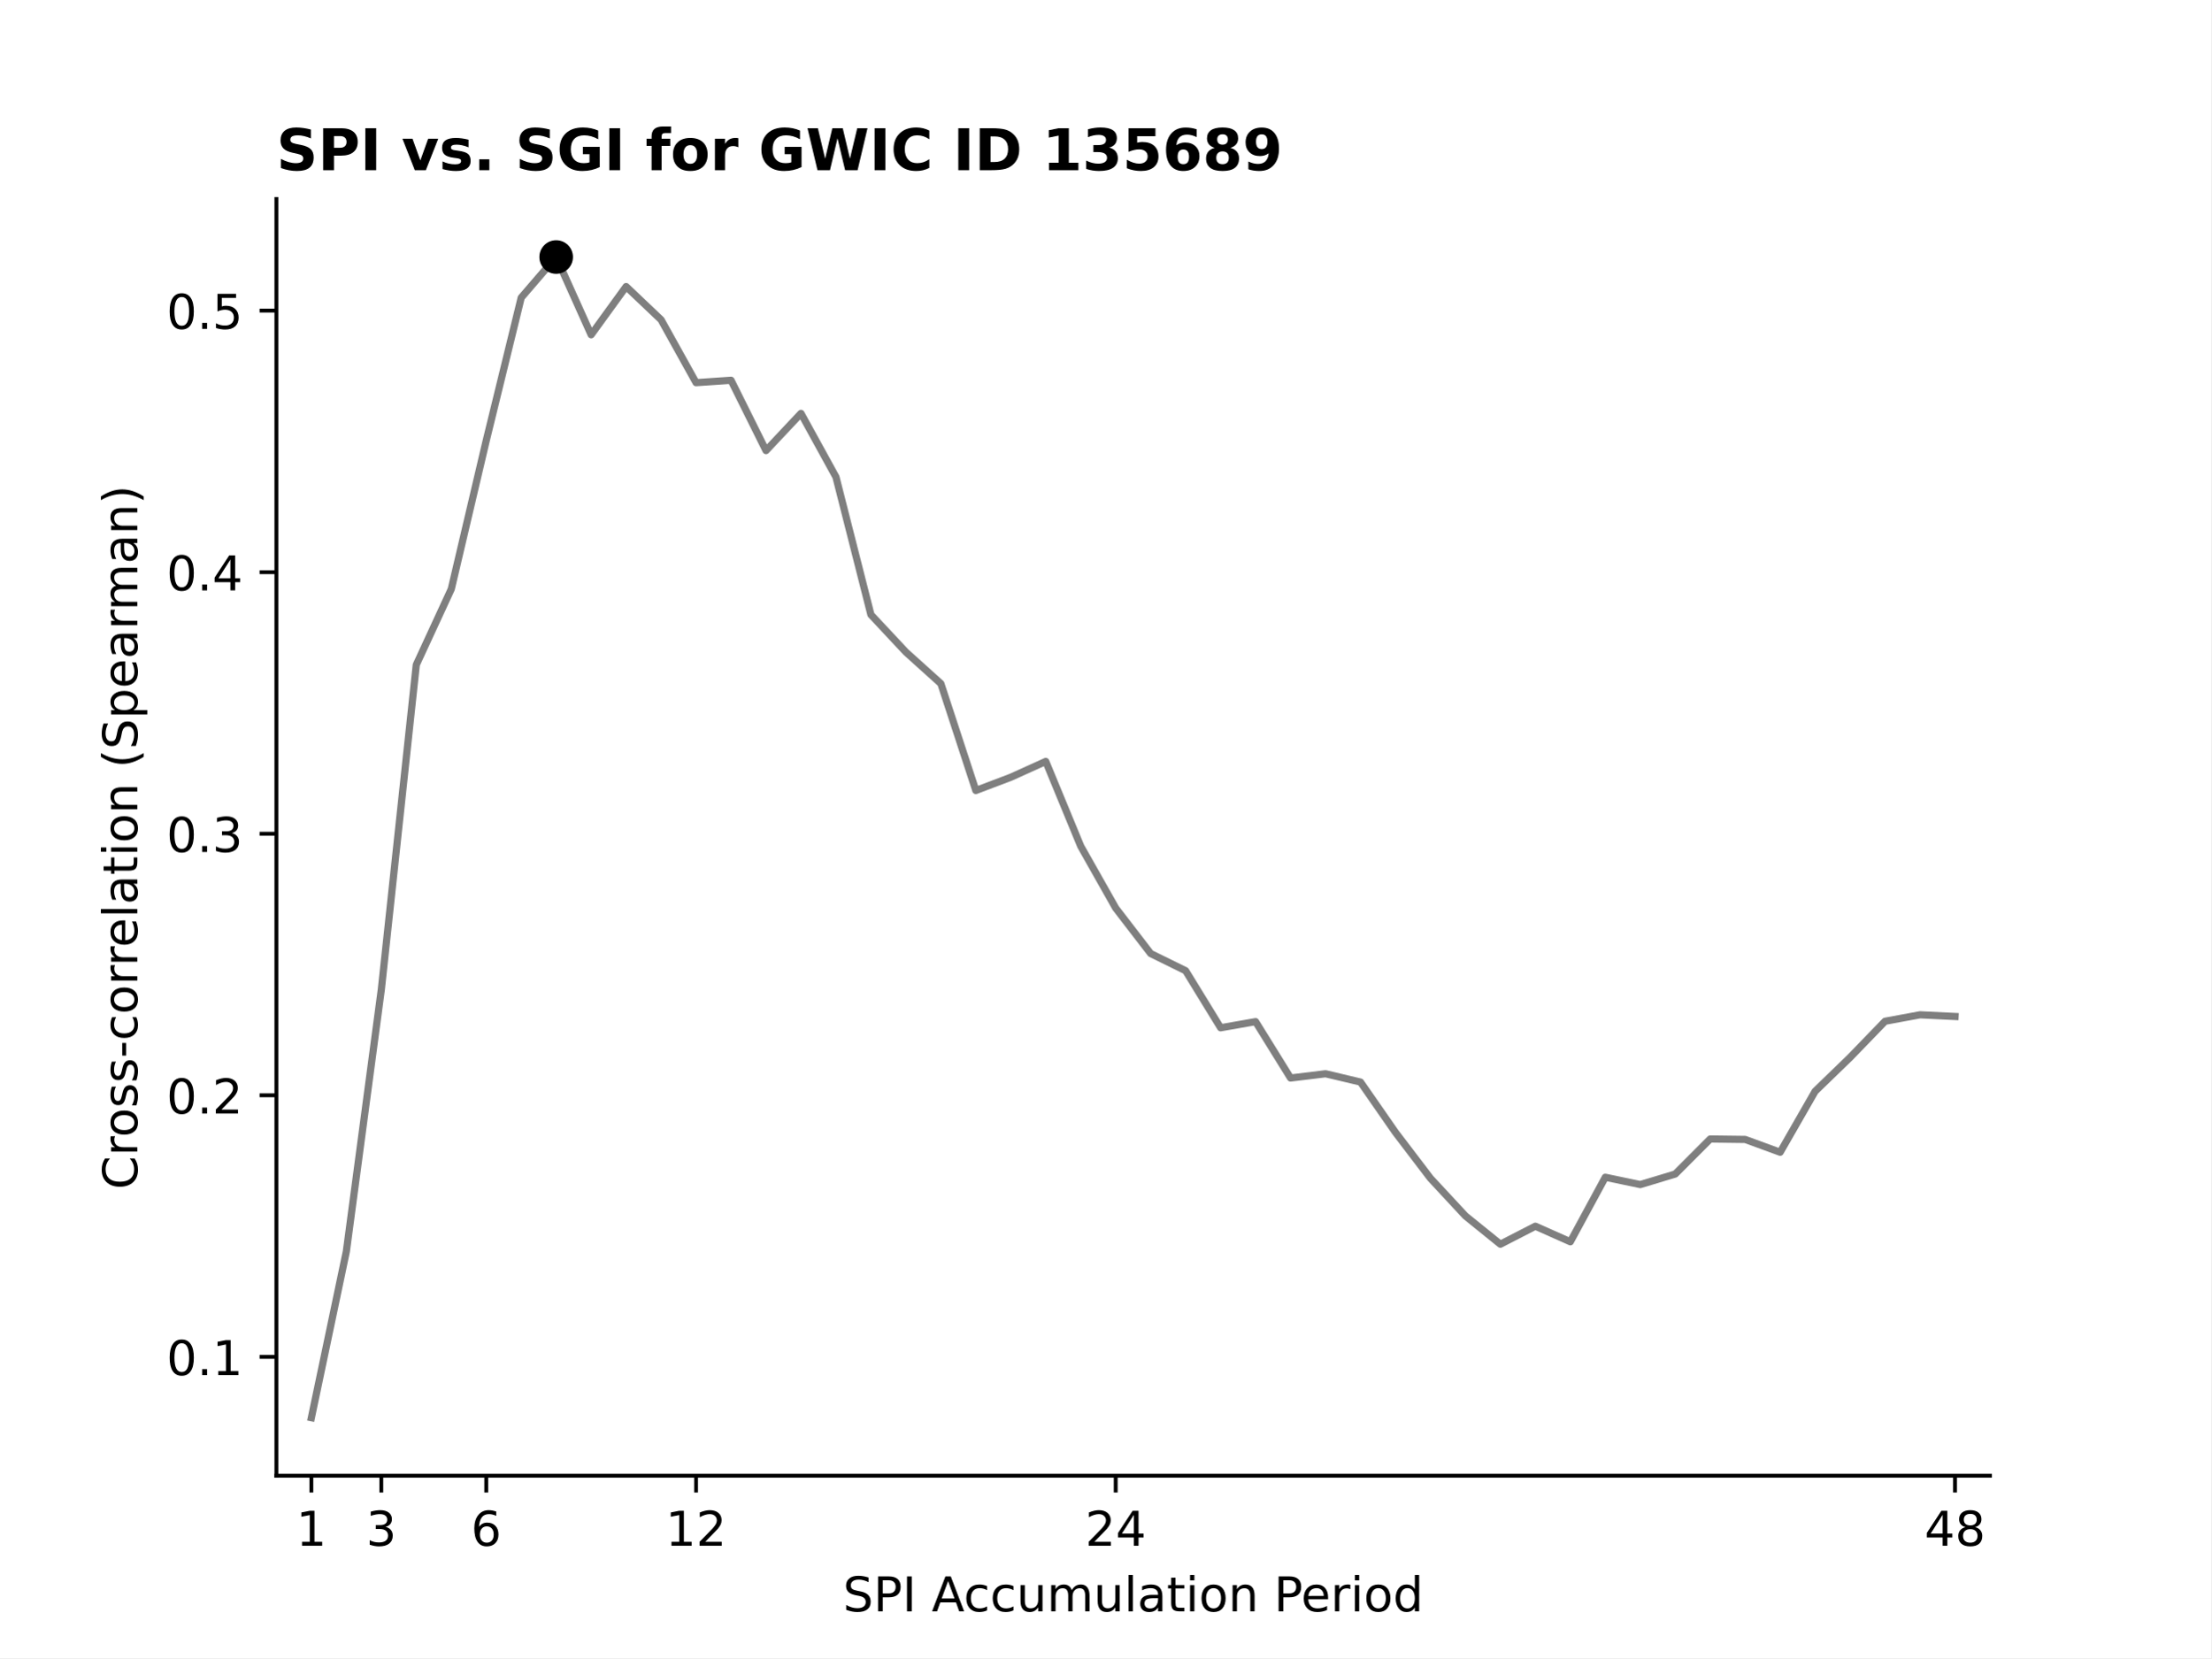
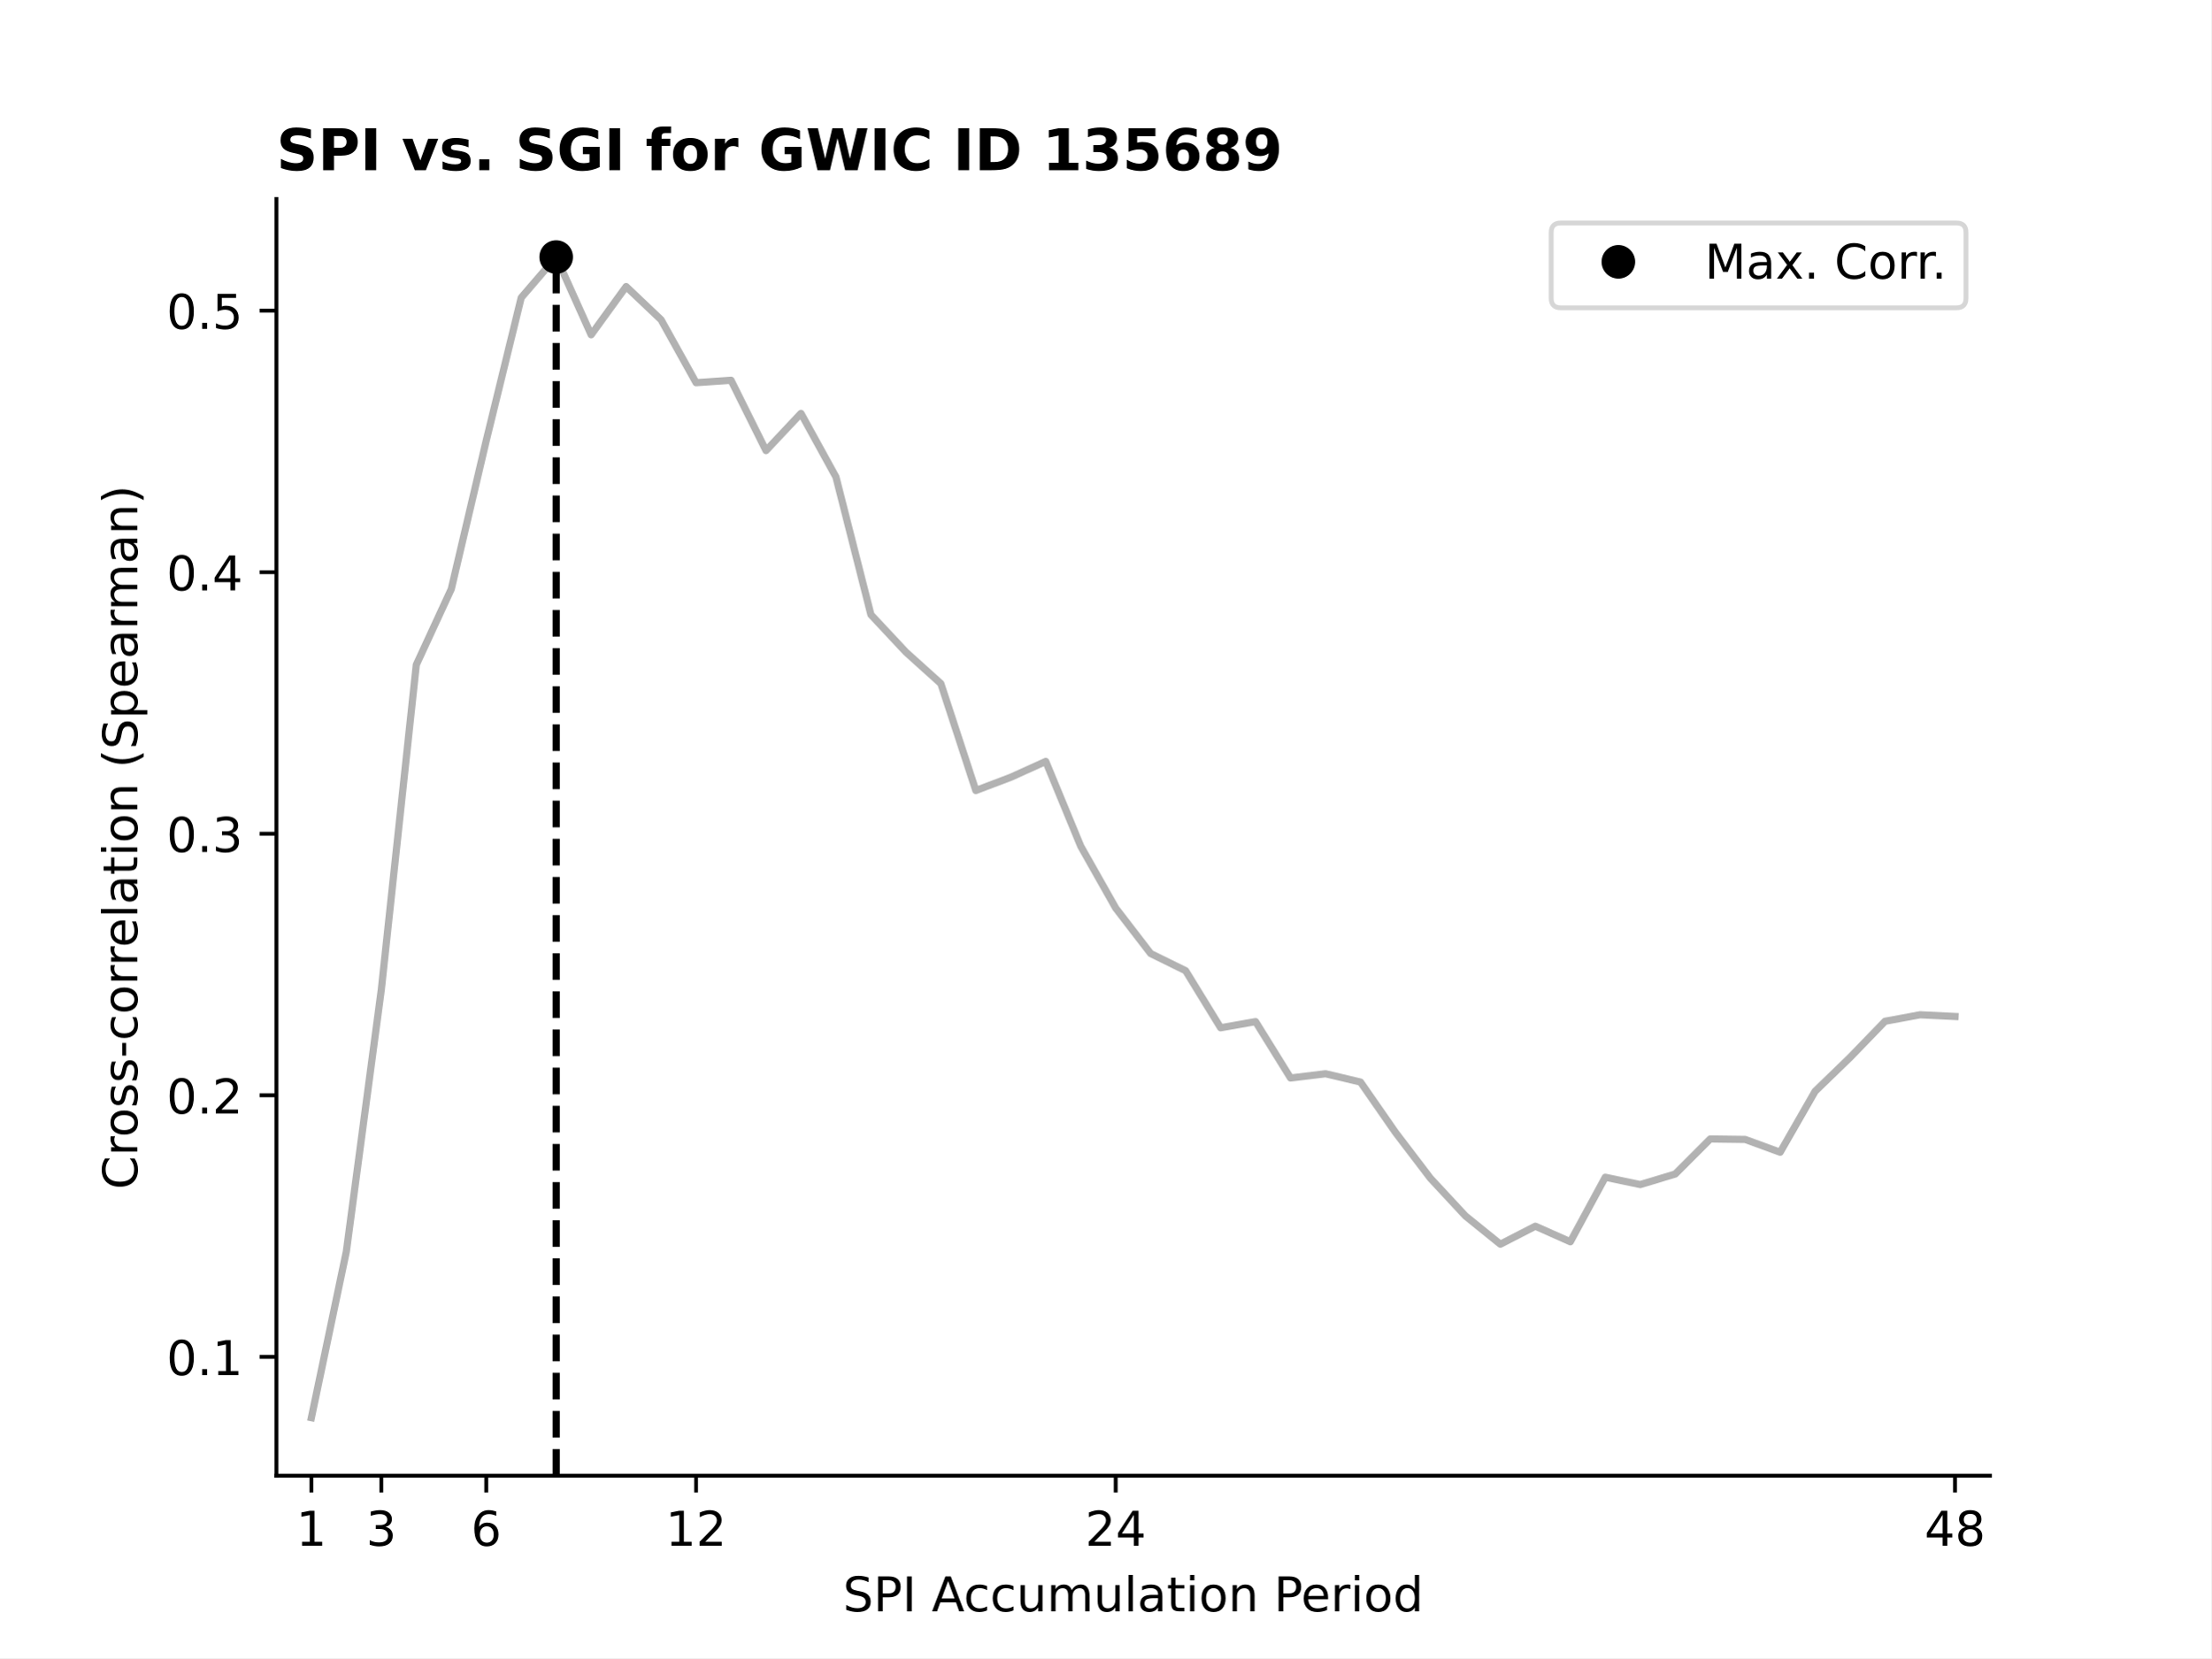
<svg xmlns="http://www.w3.org/2000/svg" xmlns:xlink="http://www.w3.org/1999/xlink" width="460.8pt" height="345.6pt" viewBox="0 0 460.8 345.6" version="1.1">
  <defs>
    <style type="text/css">*{stroke-linejoin: round; stroke-linecap: butt}</style>
  </defs>
  <g id="figure_1">
    <g id="patch_1">
      <path d="M 0 345.6  L 460.8 345.6  L 460.8 0  L 0 0  z " style="fill: #ffffff" />
    </g>
    <g id="axes_1">
      <g id="patch_2">
        <path d="M 57.6 307.584  L 414.72 307.584  L 414.72 41.472  L 57.6 41.472  z " style="fill: #ffffff" />
      </g>
      <g id="matplotlib.axis_1">
        <g id="xtick_1">
          <g id="line2d_1">
            <defs>
-               <path id="ma3ac26fa70" d="M 0 0  L 0 3.5  " style="stroke: #000000; stroke-width: 0.8" />
-             </defs>
-             <g>
-               <use xlink:href="#ma3ac26fa70" x="64.888" y="307.584" style="stroke: #000000; stroke-width: 0.8" />
+               <path id="m2e8bc1ca09" d="M 0 0  L 0 3.5  " style="stroke: #000000; stroke-width: 0.8" />
+             </defs>
+             <g>
+               <use xlink:href="#m2e8bc1ca09" x="64.888" y="307.584" style="stroke: #000000; stroke-width: 0.8" />
            </g>
          </g>
          <g id="text_1">
            <g transform="translate(61.70691 322.1824) scale(0.1 -0.1)">
              <defs>
                <path id="DejaVuSans-31" d="M 794 531  L 1825 531  L 1825 4091  L 703 3866  L 703 4441  L 1819 4666  L 2450 4666  L 2450 531  L 3481 531  L 3481 0  L 794 0  L 794 531  z " transform="scale(0.015625)" />
              </defs>
              <use xlink:href="#DejaVuSans-31" />
            </g>
          </g>
        </g>
        <g id="xtick_2">
          <g id="line2d_2">
            <g>
-               <use xlink:href="#ma3ac26fa70" x="79.464" y="307.584" style="stroke: #000000; stroke-width: 0.8" />
+               <use xlink:href="#m2e8bc1ca09" x="79.464" y="307.584" style="stroke: #000000; stroke-width: 0.8" />
            </g>
          </g>
          <g id="text_2">
            <g transform="translate(76.28324 322.1824) scale(0.1 -0.1)">
              <defs>
                <path id="DejaVuSans-33" d="M 2597 2516  Q 3050 2419 3304 2112  Q 3559 1806 3559 1356  Q 3559 666 3084 287  Q 2609 -91 1734 -91  Q 1441 -91 1130 -33  Q 819 25 488 141  L 488 750  Q 750 597 1062 519  Q 1375 441 1716 441  Q 2309 441 2620 675  Q 2931 909 2931 1356  Q 2931 1769 2642 2001  Q 2353 2234 1838 2234  L 1294 2234  L 1294 2753  L 1863 2753  Q 2328 2753 2575 2939  Q 2822 3125 2822 3475  Q 2822 3834 2567 4026  Q 2313 4219 1838 4219  Q 1578 4219 1281 4162  Q 984 4106 628 3988  L 628 4550  Q 988 4650 1302 4700  Q 1616 4750 1894 4750  Q 2613 4750 3031 4423  Q 3450 4097 3450 3541  Q 3450 3153 3228 2886  Q 3006 2619 2597 2516  z " transform="scale(0.015625)" />
              </defs>
              <use xlink:href="#DejaVuSans-33" />
            </g>
          </g>
        </g>
        <g id="xtick_3">
          <g id="line2d_3">
            <g>
-               <use xlink:href="#ma3ac26fa70" x="101.329" y="307.584" style="stroke: #000000; stroke-width: 0.8" />
+               <use xlink:href="#m2e8bc1ca09" x="101.329" y="307.584" style="stroke: #000000; stroke-width: 0.8" />
            </g>
          </g>
          <g id="text_3">
            <g transform="translate(98.14773 322.1824) scale(0.1 -0.1)">
              <defs>
                <path id="DejaVuSans-36" d="M 2113 2584  Q 1688 2584 1439 2293  Q 1191 2003 1191 1497  Q 1191 994 1439 701  Q 1688 409 2113 409  Q 2538 409 2786 701  Q 3034 994 3034 1497  Q 3034 2003 2786 2293  Q 2538 2584 2113 2584  z M 3366 4563  L 3366 3988  Q 3128 4100 2886 4159  Q 2644 4219 2406 4219  Q 1781 4219 1451 3797  Q 1122 3375 1075 2522  Q 1259 2794 1537 2939  Q 1816 3084 2150 3084  Q 2853 3084 3261 2657  Q 3669 2231 3669 1497  Q 3669 778 3244 343  Q 2819 -91 2113 -91  Q 1303 -91 875 529  Q 447 1150 447 2328  Q 447 3434 972 4092  Q 1497 4750 2381 4750  Q 2619 4750 2861 4703  Q 3103 4656 3366 4563  z " transform="scale(0.015625)" />
              </defs>
              <use xlink:href="#DejaVuSans-36" />
            </g>
          </g>
        </g>
        <g id="xtick_4">
          <g id="line2d_4">
            <g>
-               <use xlink:href="#ma3ac26fa70" x="145.058" y="307.584" style="stroke: #000000; stroke-width: 0.8" />
+               <use xlink:href="#m2e8bc1ca09" x="145.058" y="307.584" style="stroke: #000000; stroke-width: 0.8" />
            </g>
          </g>
          <g id="text_4">
            <g transform="translate(138.6955 322.1824) scale(0.1 -0.1)">
              <defs>
                <path id="DejaVuSans-32" d="M 1228 531  L 3431 531  L 3431 0  L 469 0  L 469 531  Q 828 903 1448 1529  Q 2069 2156 2228 2338  Q 2531 2678 2651 2914  Q 2772 3150 2772 3378  Q 2772 3750 2511 3984  Q 2250 4219 1831 4219  Q 1534 4219 1204 4116  Q 875 4013 500 3803  L 500 4441  Q 881 4594 1212 4672  Q 1544 4750 1819 4750  Q 2544 4750 2975 4387  Q 3406 4025 3406 3419  Q 3406 3131 3298 2873  Q 3191 2616 2906 2266  Q 2828 2175 2409 1742  Q 1991 1309 1228 531  z " transform="scale(0.015625)" />
              </defs>
              <use xlink:href="#DejaVuSans-31" />
              <use xlink:href="#DejaVuSans-32" x="63.623" />
            </g>
          </g>
        </g>
        <g id="xtick_5">
          <g id="line2d_5">
            <g>
-               <use xlink:href="#ma3ac26fa70" x="232.516" y="307.584" style="stroke: #000000; stroke-width: 0.8" />
+               <use xlink:href="#m2e8bc1ca09" x="232.516" y="307.584" style="stroke: #000000; stroke-width: 0.8" />
            </g>
          </g>
          <g id="text_5">
            <g transform="translate(226.1534 322.1824) scale(0.1 -0.1)">
              <defs>
                <path id="DejaVuSans-34" d="M 2419 4116  L 825 1625  L 2419 1625  L 2419 4116  z M 2253 4666  L 3047 4666  L 3047 1625  L 3713 1625  L 3713 1100  L 3047 1100  L 3047 0  L 2419 0  L 2419 1100  L 313 1100  L 313 1709  L 2253 4666  z " transform="scale(0.015625)" />
              </defs>
              <use xlink:href="#DejaVuSans-32" />
              <use xlink:href="#DejaVuSans-34" x="63.623" />
            </g>
          </g>
        </g>
        <g id="xtick_6">
          <g id="line2d_6">
            <g>
-               <use xlink:href="#ma3ac26fa70" x="407.432" y="307.584" style="stroke: #000000; stroke-width: 0.8" />
+               <use xlink:href="#m2e8bc1ca09" x="407.432" y="307.584" style="stroke: #000000; stroke-width: 0.8" />
            </g>
          </g>
          <g id="text_6">
            <g transform="translate(401.0693 322.1824) scale(0.1 -0.1)">
              <defs>
                <path id="DejaVuSans-38" d="M 2034 2216  Q 1584 2216 1326 1975  Q 1069 1734 1069 1313  Q 1069 891 1326 650  Q 1584 409 2034 409  Q 2484 409 2743 651  Q 3003 894 3003 1313  Q 3003 1734 2745 1975  Q 2488 2216 2034 2216  z M 1403 2484  Q 997 2584 770 2862  Q 544 3141 544 3541  Q 544 4100 942 4425  Q 1341 4750 2034 4750  Q 2731 4750 3128 4425  Q 3525 4100 3525 3541  Q 3525 3141 3298 2862  Q 3072 2584 2669 2484  Q 3125 2378 3379 2068  Q 3634 1759 3634 1313  Q 3634 634 3220 271  Q 2806 -91 2034 -91  Q 1263 -91 848 271  Q 434 634 434 1313  Q 434 1759 690 2068  Q 947 2378 1403 2484  z M 1172 3481  Q 1172 3119 1398 2916  Q 1625 2713 2034 2713  Q 2441 2713 2670 2916  Q 2900 3119 2900 3481  Q 2900 3844 2670 4047  Q 2441 4250 2034 4250  Q 1625 4250 1398 4047  Q 1172 3844 1172 3481  z " transform="scale(0.015625)" />
              </defs>
              <use xlink:href="#DejaVuSans-34" />
              <use xlink:href="#DejaVuSans-38" x="63.623" />
            </g>
          </g>
        </g>
        <g id="text_7">
          <g transform="translate(175.66 335.8606) scale(0.1 -0.1)">
            <defs>
              <path id="DejaVuSans-53" d="M 3425 4513  L 3425 3897  Q 3066 4069 2747 4153  Q 2428 4238 2131 4238  Q 1616 4238 1336 4038  Q 1056 3838 1056 3469  Q 1056 3159 1242 3001  Q 1428 2844 1947 2747  L 2328 2669  Q 3034 2534 3370 2195  Q 3706 1856 3706 1288  Q 3706 609 3251 259  Q 2797 -91 1919 -91  Q 1588 -91 1214 -16  Q 841 59 441 206  L 441 856  Q 825 641 1194 531  Q 1563 422 1919 422  Q 2459 422 2753 634  Q 3047 847 3047 1241  Q 3047 1584 2836 1778  Q 2625 1972 2144 2069  L 1759 2144  Q 1053 2284 737 2584  Q 422 2884 422 3419  Q 422 4038 858 4394  Q 1294 4750 2059 4750  Q 2388 4750 2728 4690  Q 3069 4631 3425 4513  z " transform="scale(0.015625)" />
              <path id="DejaVuSans-50" d="M 1259 4147  L 1259 2394  L 2053 2394  Q 2494 2394 2734 2622  Q 2975 2850 2975 3272  Q 2975 3691 2734 3919  Q 2494 4147 2053 4147  L 1259 4147  z M 628 4666  L 2053 4666  Q 2838 4666 3239 4311  Q 3641 3956 3641 3272  Q 3641 2581 3239 2228  Q 2838 1875 2053 1875  L 1259 1875  L 1259 0  L 628 0  L 628 4666  z " transform="scale(0.015625)" />
              <path id="DejaVuSans-49" d="M 628 4666  L 1259 4666  L 1259 0  L 628 0  L 628 4666  z " transform="scale(0.015625)" />
              <path id="DejaVuSans-20" transform="scale(0.015625)" />
              <path id="DejaVuSans-41" d="M 2188 4044  L 1331 1722  L 3047 1722  L 2188 4044  z M 1831 4666  L 2547 4666  L 4325 0  L 3669 0  L 3244 1197  L 1141 1197  L 716 0  L 50 0  L 1831 4666  z " transform="scale(0.015625)" />
              <path id="DejaVuSans-63" d="M 3122 3366  L 3122 2828  Q 2878 2963 2633 3030  Q 2388 3097 2138 3097  Q 1578 3097 1268 2742  Q 959 2388 959 1747  Q 959 1106 1268 751  Q 1578 397 2138 397  Q 2388 397 2633 464  Q 2878 531 3122 666  L 3122 134  Q 2881 22 2623 -34  Q 2366 -91 2075 -91  Q 1284 -91 818 406  Q 353 903 353 1747  Q 353 2603 823 3093  Q 1294 3584 2113 3584  Q 2378 3584 2631 3529  Q 2884 3475 3122 3366  z " transform="scale(0.015625)" />
              <path id="DejaVuSans-75" d="M 544 1381  L 544 3500  L 1119 3500  L 1119 1403  Q 1119 906 1312 657  Q 1506 409 1894 409  Q 2359 409 2629 706  Q 2900 1003 2900 1516  L 2900 3500  L 3475 3500  L 3475 0  L 2900 0  L 2900 538  Q 2691 219 2414 64  Q 2138 -91 1772 -91  Q 1169 -91 856 284  Q 544 659 544 1381  z M 1991 3584  L 1991 3584  z " transform="scale(0.015625)" />
              <path id="DejaVuSans-6d" d="M 3328 2828  Q 3544 3216 3844 3400  Q 4144 3584 4550 3584  Q 5097 3584 5394 3201  Q 5691 2819 5691 2113  L 5691 0  L 5113 0  L 5113 2094  Q 5113 2597 4934 2840  Q 4756 3084 4391 3084  Q 3944 3084 3684 2787  Q 3425 2491 3425 1978  L 3425 0  L 2847 0  L 2847 2094  Q 2847 2600 2669 2842  Q 2491 3084 2119 3084  Q 1678 3084 1418 2786  Q 1159 2488 1159 1978  L 1159 0  L 581 0  L 581 3500  L 1159 3500  L 1159 2956  Q 1356 3278 1631 3431  Q 1906 3584 2284 3584  Q 2666 3584 2933 3390  Q 3200 3197 3328 2828  z " transform="scale(0.015625)" />
              <path id="DejaVuSans-6c" d="M 603 4863  L 1178 4863  L 1178 0  L 603 0  L 603 4863  z " transform="scale(0.015625)" />
              <path id="DejaVuSans-61" d="M 2194 1759  Q 1497 1759 1228 1600  Q 959 1441 959 1056  Q 959 750 1161 570  Q 1363 391 1709 391  Q 2188 391 2477 730  Q 2766 1069 2766 1631  L 2766 1759  L 2194 1759  z M 3341 1997  L 3341 0  L 2766 0  L 2766 531  Q 2569 213 2275 61  Q 1981 -91 1556 -91  Q 1019 -91 701 211  Q 384 513 384 1019  Q 384 1609 779 1909  Q 1175 2209 1959 2209  L 2766 2209  L 2766 2266  Q 2766 2663 2505 2880  Q 2244 3097 1772 3097  Q 1472 3097 1187 3025  Q 903 2953 641 2809  L 641 3341  Q 956 3463 1253 3523  Q 1550 3584 1831 3584  Q 2591 3584 2966 3190  Q 3341 2797 3341 1997  z " transform="scale(0.015625)" />
              <path id="DejaVuSans-74" d="M 1172 4494  L 1172 3500  L 2356 3500  L 2356 3053  L 1172 3053  L 1172 1153  Q 1172 725 1289 603  Q 1406 481 1766 481  L 2356 481  L 2356 0  L 1766 0  Q 1100 0 847 248  Q 594 497 594 1153  L 594 3053  L 172 3053  L 172 3500  L 594 3500  L 594 4494  L 1172 4494  z " transform="scale(0.015625)" />
              <path id="DejaVuSans-69" d="M 603 3500  L 1178 3500  L 1178 0  L 603 0  L 603 3500  z M 603 4863  L 1178 4863  L 1178 4134  L 603 4134  L 603 4863  z " transform="scale(0.015625)" />
              <path id="DejaVuSans-6f" d="M 1959 3097  Q 1497 3097 1228 2736  Q 959 2375 959 1747  Q 959 1119 1226 758  Q 1494 397 1959 397  Q 2419 397 2687 759  Q 2956 1122 2956 1747  Q 2956 2369 2687 2733  Q 2419 3097 1959 3097  z M 1959 3584  Q 2709 3584 3137 3096  Q 3566 2609 3566 1747  Q 3566 888 3137 398  Q 2709 -91 1959 -91  Q 1206 -91 779 398  Q 353 888 353 1747  Q 353 2609 779 3096  Q 1206 3584 1959 3584  z " transform="scale(0.015625)" />
              <path id="DejaVuSans-6e" d="M 3513 2113  L 3513 0  L 2938 0  L 2938 2094  Q 2938 2591 2744 2837  Q 2550 3084 2163 3084  Q 1697 3084 1428 2787  Q 1159 2491 1159 1978  L 1159 0  L 581 0  L 581 3500  L 1159 3500  L 1159 2956  Q 1366 3272 1645 3428  Q 1925 3584 2291 3584  Q 2894 3584 3203 3211  Q 3513 2838 3513 2113  z " transform="scale(0.015625)" />
              <path id="DejaVuSans-65" d="M 3597 1894  L 3597 1613  L 953 1613  Q 991 1019 1311 708  Q 1631 397 2203 397  Q 2534 397 2845 478  Q 3156 559 3463 722  L 3463 178  Q 3153 47 2828 -22  Q 2503 -91 2169 -91  Q 1331 -91 842 396  Q 353 884 353 1716  Q 353 2575 817 3079  Q 1281 3584 2069 3584  Q 2775 3584 3186 3129  Q 3597 2675 3597 1894  z M 3022 2063  Q 3016 2534 2758 2815  Q 2500 3097 2075 3097  Q 1594 3097 1305 2825  Q 1016 2553 972 2059  L 3022 2063  z " transform="scale(0.015625)" />
              <path id="DejaVuSans-72" d="M 2631 2963  Q 2534 3019 2420 3045  Q 2306 3072 2169 3072  Q 1681 3072 1420 2755  Q 1159 2438 1159 1844  L 1159 0  L 581 0  L 581 3500  L 1159 3500  L 1159 2956  Q 1341 3275 1631 3429  Q 1922 3584 2338 3584  Q 2397 3584 2469 3576  Q 2541 3569 2628 3553  L 2631 2963  z " transform="scale(0.015625)" />
              <path id="DejaVuSans-64" d="M 2906 2969  L 2906 4863  L 3481 4863  L 3481 0  L 2906 0  L 2906 525  Q 2725 213 2448 61  Q 2172 -91 1784 -91  Q 1150 -91 751 415  Q 353 922 353 1747  Q 353 2572 751 3078  Q 1150 3584 1784 3584  Q 2172 3584 2448 3432  Q 2725 3281 2906 2969  z M 947 1747  Q 947 1113 1208 752  Q 1469 391 1925 391  Q 2381 391 2643 752  Q 2906 1113 2906 1747  Q 2906 2381 2643 2742  Q 2381 3103 1925 3103  Q 1469 3103 1208 2742  Q 947 2381 947 1747  z " transform="scale(0.015625)" />
            </defs>
            <use xlink:href="#DejaVuSans-53" />
            <use xlink:href="#DejaVuSans-50" x="63.477" />
            <use xlink:href="#DejaVuSans-49" x="123.779" />
            <use xlink:href="#DejaVuSans-20" x="153.271" />
            <use xlink:href="#DejaVuSans-41" x="185.059" />
            <use xlink:href="#DejaVuSans-63" x="251.717" />
            <use xlink:href="#DejaVuSans-63" x="306.697" />
            <use xlink:href="#DejaVuSans-75" x="361.678" />
            <use xlink:href="#DejaVuSans-6d" x="425.057" />
            <use xlink:href="#DejaVuSans-75" x="522.469" />
            <use xlink:href="#DejaVuSans-6c" x="585.848" />
            <use xlink:href="#DejaVuSans-61" x="613.631" />
            <use xlink:href="#DejaVuSans-74" x="674.91" />
            <use xlink:href="#DejaVuSans-69" x="714.119" />
            <use xlink:href="#DejaVuSans-6f" x="741.902" />
            <use xlink:href="#DejaVuSans-6e" x="803.084" />
            <use xlink:href="#DejaVuSans-20" x="866.463" />
            <use xlink:href="#DejaVuSans-50" x="898.25" />
            <use xlink:href="#DejaVuSans-65" x="954.928" />
            <use xlink:href="#DejaVuSans-72" x="1016.451" />
            <use xlink:href="#DejaVuSans-69" x="1057.564" />
            <use xlink:href="#DejaVuSans-6f" x="1085.348" />
            <use xlink:href="#DejaVuSans-64" x="1146.529" />
          </g>
        </g>
      </g>
      <g id="matplotlib.axis_2">
        <g id="ytick_1">
          <g id="line2d_7">
            <defs>
-               <path id="m76baacfecd" d="M 0 0  L -3.5 0  " style="stroke: #000000; stroke-width: 0.8" />
-             </defs>
-             <g>
-               <use xlink:href="#m76baacfecd" x="57.6" y="282.817" style="stroke: #000000; stroke-width: 0.8" />
+               <path id="m810a91f10e" d="M 0 0  L -3.5 0  " style="stroke: #000000; stroke-width: 0.8" />
+             </defs>
+             <g>
+               <use xlink:href="#m810a91f10e" x="57.6" y="282.817" style="stroke: #000000; stroke-width: 0.8" />
            </g>
          </g>
          <g id="text_8">
            <g transform="translate(34.69687 286.6158) scale(0.1 -0.1)">
              <defs>
                <path id="DejaVuSans-30" d="M 2034 4250  Q 1547 4250 1301 3770  Q 1056 3291 1056 2328  Q 1056 1369 1301 889  Q 1547 409 2034 409  Q 2525 409 2770 889  Q 3016 1369 3016 2328  Q 3016 3291 2770 3770  Q 2525 4250 2034 4250  z M 2034 4750  Q 2819 4750 3233 4129  Q 3647 3509 3647 2328  Q 3647 1150 3233 529  Q 2819 -91 2034 -91  Q 1250 -91 836 529  Q 422 1150 422 2328  Q 422 3509 836 4129  Q 1250 4750 2034 4750  z " transform="scale(0.015625)" />
                <path id="DejaVuSans-2e" d="M 684 794  L 1344 794  L 1344 0  L 684 0  L 684 794  z " transform="scale(0.015625)" />
              </defs>
              <use xlink:href="#DejaVuSans-30" />
              <use xlink:href="#DejaVuSans-2e" x="63.623" />
              <use xlink:href="#DejaVuSans-31" x="95.41" />
            </g>
          </g>
        </g>
        <g id="ytick_2">
          <g id="line2d_8">
            <g>
-               <use xlink:href="#m76baacfecd" x="57.6" y="228.297" style="stroke: #000000; stroke-width: 0.8" />
+               <use xlink:href="#m810a91f10e" x="57.6" y="228.297" style="stroke: #000000; stroke-width: 0.8" />
            </g>
          </g>
          <g id="text_9">
            <g transform="translate(34.69687 232.0965) scale(0.1 -0.1)">
              <use xlink:href="#DejaVuSans-30" />
              <use xlink:href="#DejaVuSans-2e" x="63.623" />
              <use xlink:href="#DejaVuSans-32" x="95.41" />
            </g>
          </g>
        </g>
        <g id="ytick_3">
          <g id="line2d_9">
            <g>
-               <use xlink:href="#m76baacfecd" x="57.6" y="173.778" style="stroke: #000000; stroke-width: 0.8" />
+               <use xlink:href="#m810a91f10e" x="57.6" y="173.778" style="stroke: #000000; stroke-width: 0.8" />
            </g>
          </g>
          <g id="text_10">
            <g transform="translate(34.69687 177.5772) scale(0.1 -0.1)">
              <use xlink:href="#DejaVuSans-30" />
              <use xlink:href="#DejaVuSans-2e" x="63.623" />
              <use xlink:href="#DejaVuSans-33" x="95.41" />
            </g>
          </g>
        </g>
        <g id="ytick_4">
          <g id="line2d_10">
            <g>
-               <use xlink:href="#m76baacfecd" x="57.6" y="119.259" style="stroke: #000000; stroke-width: 0.8" />
+               <use xlink:href="#m810a91f10e" x="57.6" y="119.259" style="stroke: #000000; stroke-width: 0.8" />
            </g>
          </g>
          <g id="text_11">
            <g transform="translate(34.69687 123.0579) scale(0.1 -0.1)">
              <use xlink:href="#DejaVuSans-30" />
              <use xlink:href="#DejaVuSans-2e" x="63.623" />
              <use xlink:href="#DejaVuSans-34" x="95.41" />
            </g>
          </g>
        </g>
        <g id="ytick_5">
          <g id="line2d_11">
            <g>
-               <use xlink:href="#m76baacfecd" x="57.6" y="64.739" style="stroke: #000000; stroke-width: 0.8" />
+               <use xlink:href="#m810a91f10e" x="57.6" y="64.739" style="stroke: #000000; stroke-width: 0.8" />
            </g>
          </g>
          <g id="text_12">
            <g transform="translate(34.69687 68.53859) scale(0.1 -0.1)">
              <defs>
                <path id="DejaVuSans-35" d="M 691 4666  L 3169 4666  L 3169 4134  L 1269 4134  L 1269 2991  Q 1406 3038 1543 3061  Q 1681 3084 1819 3084  Q 2600 3084 3056 2656  Q 3513 2228 3513 1497  Q 3513 744 3044 326  Q 2575 -91 1722 -91  Q 1428 -91 1123 -41  Q 819 9 494 109  L 494 744  Q 775 591 1075 516  Q 1375 441 1709 441  Q 2250 441 2565 725  Q 2881 1009 2881 1497  Q 2881 1984 2565 2268  Q 2250 2553 1709 2553  Q 1456 2553 1204 2497  Q 953 2441 691 2322  L 691 4666  z " transform="scale(0.015625)" />
              </defs>
              <use xlink:href="#DejaVuSans-30" />
              <use xlink:href="#DejaVuSans-2e" x="63.623" />
              <use xlink:href="#DejaVuSans-35" x="95.41" />
            </g>
          </g>
        </g>
        <g id="text_13">
          <g transform="translate(28.61719 247.9124) rotate(-90) scale(0.1 -0.1)">
            <defs>
              <path id="DejaVuSans-43" d="M 4122 4306  L 4122 3641  Q 3803 3938 3442 4084  Q 3081 4231 2675 4231  Q 1875 4231 1450 3742  Q 1025 3253 1025 2328  Q 1025 1406 1450 917  Q 1875 428 2675 428  Q 3081 428 3442 575  Q 3803 722 4122 1019  L 4122 359  Q 3791 134 3420 21  Q 3050 -91 2638 -91  Q 1578 -91 968 557  Q 359 1206 359 2328  Q 359 3453 968 4101  Q 1578 4750 2638 4750  Q 3056 4750 3426 4639  Q 3797 4528 4122 4306  z " transform="scale(0.015625)" />
              <path id="DejaVuSans-73" d="M 2834 3397  L 2834 2853  Q 2591 2978 2328 3040  Q 2066 3103 1784 3103  Q 1356 3103 1142 2972  Q 928 2841 928 2578  Q 928 2378 1081 2264  Q 1234 2150 1697 2047  L 1894 2003  Q 2506 1872 2764 1633  Q 3022 1394 3022 966  Q 3022 478 2636 193  Q 2250 -91 1575 -91  Q 1294 -91 989 -36  Q 684 19 347 128  L 347 722  Q 666 556 975 473  Q 1284 391 1588 391  Q 1994 391 2212 530  Q 2431 669 2431 922  Q 2431 1156 2273 1281  Q 2116 1406 1581 1522  L 1381 1569  Q 847 1681 609 1914  Q 372 2147 372 2553  Q 372 3047 722 3315  Q 1072 3584 1716 3584  Q 2034 3584 2315 3537  Q 2597 3491 2834 3397  z " transform="scale(0.015625)" />
              <path id="DejaVuSans-2d" d="M 313 2009  L 1997 2009  L 1997 1497  L 313 1497  L 313 2009  z " transform="scale(0.015625)" />
              <path id="DejaVuSans-28" d="M 1984 4856  Q 1566 4138 1362 3434  Q 1159 2731 1159 2009  Q 1159 1288 1364 580  Q 1569 -128 1984 -844  L 1484 -844  Q 1016 -109 783 600  Q 550 1309 550 2009  Q 550 2706 781 3412  Q 1013 4119 1484 4856  L 1984 4856  z " transform="scale(0.015625)" />
              <path id="DejaVuSans-70" d="M 1159 525  L 1159 -1331  L 581 -1331  L 581 3500  L 1159 3500  L 1159 2969  Q 1341 3281 1617 3432  Q 1894 3584 2278 3584  Q 2916 3584 3314 3078  Q 3713 2572 3713 1747  Q 3713 922 3314 415  Q 2916 -91 2278 -91  Q 1894 -91 1617 61  Q 1341 213 1159 525  z M 3116 1747  Q 3116 2381 2855 2742  Q 2594 3103 2138 3103  Q 1681 3103 1420 2742  Q 1159 2381 1159 1747  Q 1159 1113 1420 752  Q 1681 391 2138 391  Q 2594 391 2855 752  Q 3116 1113 3116 1747  z " transform="scale(0.015625)" />
              <path id="DejaVuSans-29" d="M 513 4856  L 1013 4856  Q 1481 4119 1714 3412  Q 1947 2706 1947 2009  Q 1947 1309 1714 600  Q 1481 -109 1013 -844  L 513 -844  Q 928 -128 1133 580  Q 1338 1288 1338 2009  Q 1338 2731 1133 3434  Q 928 4138 513 4856  z " transform="scale(0.015625)" />
            </defs>
            <use xlink:href="#DejaVuSans-43" />
            <use xlink:href="#DejaVuSans-72" x="69.824" />
            <use xlink:href="#DejaVuSans-6f" x="108.688" />
            <use xlink:href="#DejaVuSans-73" x="169.869" />
            <use xlink:href="#DejaVuSans-73" x="221.969" />
            <use xlink:href="#DejaVuSans-2d" x="274.068" />
            <use xlink:href="#DejaVuSans-63" x="310.152" />
            <use xlink:href="#DejaVuSans-6f" x="365.133" />
            <use xlink:href="#DejaVuSans-72" x="426.314" />
            <use xlink:href="#DejaVuSans-72" x="465.678" />
            <use xlink:href="#DejaVuSans-65" x="504.541" />
            <use xlink:href="#DejaVuSans-6c" x="566.064" />
            <use xlink:href="#DejaVuSans-61" x="593.848" />
            <use xlink:href="#DejaVuSans-74" x="655.127" />
            <use xlink:href="#DejaVuSans-69" x="694.336" />
            <use xlink:href="#DejaVuSans-6f" x="722.119" />
            <use xlink:href="#DejaVuSans-6e" x="783.301" />
            <use xlink:href="#DejaVuSans-20" x="846.68" />
            <use xlink:href="#DejaVuSans-28" x="878.467" />
            <use xlink:href="#DejaVuSans-53" x="917.48" />
            <use xlink:href="#DejaVuSans-70" x="980.957" />
            <use xlink:href="#DejaVuSans-65" x="1044.434" />
            <use xlink:href="#DejaVuSans-61" x="1105.957" />
            <use xlink:href="#DejaVuSans-72" x="1167.236" />
            <use xlink:href="#DejaVuSans-6d" x="1206.6" />
            <use xlink:href="#DejaVuSans-61" x="1304.012" />
            <use xlink:href="#DejaVuSans-6e" x="1365.291" />
            <use xlink:href="#DejaVuSans-29" x="1428.67" />
          </g>
        </g>
      </g>
      <g id="line2d_12">
-         <path d="M 64.888 295.488  L 72.176 260.83  L 79.464 206.257  L 86.753 138.559  L 94.041 122.785  L 101.329 91.825  L 108.617 62.047  L 115.905 53.568  L 123.193 69.777  L 130.482 59.725  L 137.77 66.648  L 145.058 79.758  L 152.346 79.257  L 159.634 93.915  L 166.922 86.16  L 174.211 99.416  L 181.499 128.117  L 188.787 135.908  L 196.075 142.479  L 203.363 164.766  L 210.651 162.002  L 217.94 158.706  L 225.228 176.378  L 232.516 189.273  L 239.804 198.749  L 247.092 202.331  L 254.38 214.218  L 261.669 212.94  L 268.957 224.695  L 276.245 223.804  L 283.533 225.533  L 290.821 236.025  L 298.109 245.589  L 305.398 253.44  L 312.686 259.332  L 319.974 255.581  L 327.262 258.823  L 334.55 245.375  L 341.838 246.905  L 349.127 244.704  L 356.415 237.4  L 363.703 237.497  L 370.991 240.164  L 378.279 227.457  L 385.567 220.396  L 392.856 212.859  L 400.144 211.515  L 407.432 211.868  " clip-path="url(#pbf951ee71c)" style="fill: none; stroke: #7f7f7f; stroke-width: 1.5; stroke-linecap: square" />
+         <path d="M 64.888 295.488  L 72.176 260.83  L 79.464 206.257  L 86.753 138.559  L 94.041 122.785  L 101.329 91.825  L 108.617 62.047  L 115.905 53.568  L 123.193 69.777  L 130.482 59.725  L 137.77 66.648  L 145.058 79.758  L 152.346 79.257  L 159.634 93.915  L 166.922 86.16  L 174.211 99.416  L 181.499 128.117  L 188.787 135.908  L 196.075 142.479  L 203.363 164.766  L 210.651 162.002  L 217.94 158.706  L 225.228 176.378  L 232.516 189.273  L 239.804 198.749  L 247.092 202.331  L 254.38 214.218  L 261.669 212.94  L 268.957 224.695  L 276.245 223.804  L 283.533 225.533  L 290.821 236.025  L 298.109 245.589  L 305.398 253.44  L 312.686 259.332  L 319.974 255.581  L 327.262 258.823  L 334.55 245.375  L 341.838 246.905  L 349.127 244.704  L 356.415 237.4  L 363.703 237.497  L 370.991 240.164  L 378.279 227.457  L 385.567 220.396  L 392.856 212.859  L 400.144 211.515  L 407.432 211.868  " clip-path="url(#p6b1a988769)" style="fill: none; stroke: #7f7f7f; stroke-opacity: 0.6; stroke-width: 1.5; stroke-linecap: square" />
      </g>
      <g id="line2d_13">
        <defs>
-           <path id="m0f518225ef" d="M 0 3  C 0.796 3 1.559 2.684 2.121 2.121  C 2.684 1.559 3 0.796 3 0  C 3 -0.796 2.684 -1.559 2.121 -2.121  C 1.559 -2.684 0.796 -3 0 -3  C -0.796 -3 -1.559 -2.684 -2.121 -2.121  C -2.684 -1.559 -3 -0.796 -3 0  C -3 0.796 -2.684 1.559 -2.121 2.121  C -1.559 2.684 -0.796 3 0 3  z " style="stroke: #000000" />
+           <path id="m825e5cb9c3" d="M 0 3  C 0.796 3 1.559 2.684 2.121 2.121  C 2.684 1.559 3 0.796 3 0  C 3 -0.796 2.684 -1.559 2.121 -2.121  C 1.559 -2.684 0.796 -3 0 -3  C -0.796 -3 -1.559 -2.684 -2.121 -2.121  C -2.684 -1.559 -3 -0.796 -3 0  C -3 0.796 -2.684 1.559 -2.121 2.121  C -1.559 2.684 -0.796 3 0 3  z " style="stroke: #000000" />
        </defs>
-         <g clip-path="url(#pbf951ee71c)">
-           <use xlink:href="#m0f518225ef" x="115.905" y="53.568" style="stroke: #000000" />
-         </g>
+         <g clip-path="url(#p6b1a988769)">
+           <use xlink:href="#m825e5cb9c3" x="115.905" y="53.568" style="stroke: #000000" />
+         </g>
+       </g>
+       <g id="line2d_14">
+         <path d="M 115.905 307.584  L 115.905 53.568  " clip-path="url(#p6b1a988769)" style="fill: none; stroke-dasharray: 5.55,2.4; stroke-dashoffset: 0; stroke: #000000; stroke-width: 1.5" />
      </g>
      <g id="patch_3">
        <path d="M 57.6 307.584  L 57.6 41.472  " style="fill: none; stroke: #000000; stroke-width: 0.8; stroke-linejoin: miter; stroke-linecap: square" />
      </g>
      <g id="patch_4">
        <path d="M 57.6 307.584  L 414.72 307.584  " style="fill: none; stroke: #000000; stroke-width: 0.8; stroke-linejoin: miter; stroke-linecap: square" />
      </g>
      <g id="text_14">
        <g transform="translate(57.6 35.472) scale(0.12 -0.12)">
          <defs>
            <path id="DejaVuSans-Bold-53" d="M 3834 4519  L 3834 3531  Q 3450 3703 3084 3790  Q 2719 3878 2394 3878  Q 1963 3878 1756 3759  Q 1550 3641 1550 3391  Q 1550 3203 1689 3098  Q 1828 2994 2194 2919  L 2706 2816  Q 3484 2659 3812 2340  Q 4141 2022 4141 1434  Q 4141 663 3683 286  Q 3225 -91 2284 -91  Q 1841 -91 1394 -6  Q 947 78 500 244  L 500 1259  Q 947 1022 1364 901  Q 1781 781 2169 781  Q 2563 781 2772 912  Q 2981 1044 2981 1288  Q 2981 1506 2839 1625  Q 2697 1744 2272 1838  L 1806 1941  Q 1106 2091 782 2419  Q 459 2747 459 3303  Q 459 4000 909 4375  Q 1359 4750 2203 4750  Q 2588 4750 2994 4692  Q 3400 4634 3834 4519  z " transform="scale(0.015625)" />
            <path id="DejaVuSans-Bold-50" d="M 588 4666  L 2584 4666  Q 3475 4666 3951 4270  Q 4428 3875 4428 3144  Q 4428 2409 3951 2014  Q 3475 1619 2584 1619  L 1791 1619  L 1791 0  L 588 0  L 588 4666  z M 1791 3794  L 1791 2491  L 2456 2491  Q 2806 2491 2997 2661  Q 3188 2831 3188 3144  Q 3188 3456 2997 3625  Q 2806 3794 2456 3794  L 1791 3794  z " transform="scale(0.015625)" />
            <path id="DejaVuSans-Bold-49" d="M 588 4666  L 1791 4666  L 1791 0  L 588 0  L 588 4666  z " transform="scale(0.015625)" />
            <path id="DejaVuSans-Bold-20" transform="scale(0.015625)" />
            <path id="DejaVuSans-Bold-76" d="M 97 3500  L 1216 3500  L 2088 1081  L 2956 3500  L 4078 3500  L 2700 0  L 1472 0  L 97 3500  z " transform="scale(0.015625)" />
            <path id="DejaVuSans-Bold-73" d="M 3272 3391  L 3272 2541  Q 2913 2691 2578 2766  Q 2244 2841 1947 2841  Q 1628 2841 1473 2761  Q 1319 2681 1319 2516  Q 1319 2381 1436 2309  Q 1553 2238 1856 2203  L 2053 2175  Q 2913 2066 3209 1816  Q 3506 1566 3506 1031  Q 3506 472 3093 190  Q 2681 -91 1863 -91  Q 1516 -91 1145 -36  Q 775 19 384 128  L 384 978  Q 719 816 1070 734  Q 1422 653 1784 653  Q 2113 653 2278 743  Q 2444 834 2444 1013  Q 2444 1163 2330 1236  Q 2216 1309 1875 1350  L 1678 1375  Q 931 1469 631 1722  Q 331 1975 331 2491  Q 331 3047 712 3315  Q 1094 3584 1881 3584  Q 2191 3584 2531 3537  Q 2872 3491 3272 3391  z " transform="scale(0.015625)" />
            <path id="DejaVuSans-Bold-2e" d="M 653 1209  L 1778 1209  L 1778 0  L 653 0  L 653 1209  z " transform="scale(0.015625)" />
            <path id="DejaVuSans-Bold-47" d="M 4781 347  Q 4331 128 3847 18  Q 3363 -91 2847 -91  Q 1681 -91 1000 561  Q 319 1213 319 2328  Q 319 3456 1012 4103  Q 1706 4750 2913 4750  Q 3378 4750 3804 4662  Q 4231 4575 4609 4403  L 4609 3438  Q 4219 3659 3833 3768  Q 3447 3878 3059 3878  Q 2341 3878 1952 3476  Q 1563 3075 1563 2328  Q 1563 1588 1938 1184  Q 2313 781 3003 781  Q 3191 781 3352 804  Q 3513 828 3641 878  L 3641 1784  L 2906 1784  L 2906 2591  L 4781 2591  L 4781 347  z " transform="scale(0.015625)" />
            <path id="DejaVuSans-Bold-66" d="M 2841 4863  L 2841 4128  L 2222 4128  Q 1984 4128 1890 4042  Q 1797 3956 1797 3744  L 1797 3500  L 2753 3500  L 2753 2700  L 1797 2700  L 1797 0  L 678 0  L 678 2700  L 122 2700  L 122 3500  L 678 3500  L 678 3744  Q 678 4316 997 4589  Q 1316 4863 1984 4863  L 2841 4863  z " transform="scale(0.015625)" />
            <path id="DejaVuSans-Bold-6f" d="M 2203 2784  Q 1831 2784 1636 2517  Q 1441 2250 1441 1747  Q 1441 1244 1636 976  Q 1831 709 2203 709  Q 2569 709 2762 976  Q 2956 1244 2956 1747  Q 2956 2250 2762 2517  Q 2569 2784 2203 2784  z M 2203 3584  Q 3106 3584 3614 3096  Q 4122 2609 4122 1747  Q 4122 884 3614 396  Q 3106 -91 2203 -91  Q 1297 -91 786 396  Q 275 884 275 1747  Q 275 2609 786 3096  Q 1297 3584 2203 3584  z " transform="scale(0.015625)" />
            <path id="DejaVuSans-Bold-72" d="M 3138 2547  Q 2991 2616 2845 2648  Q 2700 2681 2553 2681  Q 2122 2681 1889 2404  Q 1656 2128 1656 1613  L 1656 0  L 538 0  L 538 3500  L 1656 3500  L 1656 2925  Q 1872 3269 2151 3426  Q 2431 3584 2822 3584  Q 2878 3584 2943 3579  Q 3009 3575 3134 3559  L 3138 2547  z " transform="scale(0.015625)" />
            <path id="DejaVuSans-Bold-57" d="M 191 4666  L 1344 4666  L 2150 1275  L 2950 4666  L 4109 4666  L 4909 1275  L 5716 4666  L 6859 4666  L 5759 0  L 4372 0  L 3525 3547  L 2688 0  L 1300 0  L 191 4666  z " transform="scale(0.015625)" />
            <path id="DejaVuSans-Bold-43" d="M 4288 256  Q 3956 84 3597 -3  Q 3238 -91 2847 -91  Q 1681 -91 1000 561  Q 319 1213 319 2328  Q 319 3447 1000 4098  Q 1681 4750 2847 4750  Q 3238 4750 3597 4662  Q 3956 4575 4288 4403  L 4288 3438  Q 3953 3666 3628 3772  Q 3303 3878 2944 3878  Q 2300 3878 1931 3465  Q 1563 3053 1563 2328  Q 1563 1606 1931 1193  Q 2300 781 2944 781  Q 3303 781 3628 887  Q 3953 994 4288 1222  L 4288 256  z " transform="scale(0.015625)" />
            <path id="DejaVuSans-Bold-44" d="M 1791 3756  L 1791 909  L 2222 909  Q 2959 909 3348 1275  Q 3738 1641 3738 2338  Q 3738 3031 3350 3393  Q 2963 3756 2222 3756  L 1791 3756  z M 588 4666  L 1856 4666  Q 2919 4666 3439 4514  Q 3959 4363 4331 4000  Q 4659 3684 4818 3271  Q 4978 2859 4978 2338  Q 4978 1809 4818 1395  Q 4659 981 4331 666  Q 3956 303 3431 151  Q 2906 0 1856 0  L 588 0  L 588 4666  z " transform="scale(0.015625)" />
            <path id="DejaVuSans-Bold-31" d="M 750 831  L 1813 831  L 1813 3847  L 722 3622  L 722 4441  L 1806 4666  L 2950 4666  L 2950 831  L 4013 831  L 4013 0  L 750 0  L 750 831  z " transform="scale(0.015625)" />
            <path id="DejaVuSans-Bold-33" d="M 2981 2516  Q 3453 2394 3698 2092  Q 3944 1791 3944 1325  Q 3944 631 3412 270  Q 2881 -91 1863 -91  Q 1503 -91 1142 -33  Q 781 25 428 141  L 428 1069  Q 766 900 1098 814  Q 1431 728 1753 728  Q 2231 728 2486 893  Q 2741 1059 2741 1369  Q 2741 1688 2480 1852  Q 2219 2016 1709 2016  L 1228 2016  L 1228 2791  L 1734 2791  Q 2188 2791 2409 2933  Q 2631 3075 2631 3366  Q 2631 3634 2415 3781  Q 2200 3928 1806 3928  Q 1516 3928 1219 3862  Q 922 3797 628 3669  L 628 4550  Q 984 4650 1334 4700  Q 1684 4750 2022 4750  Q 2931 4750 3382 4451  Q 3834 4153 3834 3553  Q 3834 3144 3618 2883  Q 3403 2622 2981 2516  z " transform="scale(0.015625)" />
            <path id="DejaVuSans-Bold-35" d="M 678 4666  L 3669 4666  L 3669 3781  L 1638 3781  L 1638 3059  Q 1775 3097 1914 3117  Q 2053 3138 2203 3138  Q 3056 3138 3531 2711  Q 4006 2284 4006 1522  Q 4006 766 3489 337  Q 2972 -91 2053 -91  Q 1656 -91 1267 -14  Q 878 63 494 219  L 494 1166  Q 875 947 1217 837  Q 1559 728 1863 728  Q 2300 728 2551 942  Q 2803 1156 2803 1522  Q 2803 1891 2551 2103  Q 2300 2316 1863 2316  Q 1603 2316 1309 2248  Q 1016 2181 678 2041  L 678 4666  z " transform="scale(0.015625)" />
            <path id="DejaVuSans-Bold-36" d="M 2316 2303  Q 2000 2303 1842 2098  Q 1684 1894 1684 1484  Q 1684 1075 1842 870  Q 2000 666 2316 666  Q 2634 666 2792 870  Q 2950 1075 2950 1484  Q 2950 1894 2792 2098  Q 2634 2303 2316 2303  z M 3803 4544  L 3803 3681  Q 3506 3822 3243 3889  Q 2981 3956 2731 3956  Q 2194 3956 1894 3657  Q 1594 3359 1544 2772  Q 1750 2925 1990 3001  Q 2231 3078 2516 3078  Q 3231 3078 3670 2659  Q 4109 2241 4109 1563  Q 4109 813 3618 361  Q 3128 -91 2303 -91  Q 1394 -91 895 523  Q 397 1138 397 2266  Q 397 3422 980 4083  Q 1563 4744 2578 4744  Q 2900 4744 3203 4694  Q 3506 4644 3803 4544  z " transform="scale(0.015625)" />
            <path id="DejaVuSans-Bold-38" d="M 2228 2088  Q 1891 2088 1709 1903  Q 1528 1719 1528 1375  Q 1528 1031 1709 848  Q 1891 666 2228 666  Q 2563 666 2741 848  Q 2919 1031 2919 1375  Q 2919 1722 2741 1905  Q 2563 2088 2228 2088  z M 1350 2484  Q 925 2613 709 2878  Q 494 3144 494 3541  Q 494 4131 934 4440  Q 1375 4750 2228 4750  Q 3075 4750 3515 4442  Q 3956 4134 3956 3541  Q 3956 3144 3739 2878  Q 3522 2613 3097 2484  Q 3572 2353 3814 2058  Q 4056 1763 4056 1313  Q 4056 619 3595 264  Q 3134 -91 2228 -91  Q 1319 -91 855 264  Q 391 619 391 1313  Q 391 1763 633 2058  Q 875 2353 1350 2484  z M 1631 3419  Q 1631 3141 1786 2991  Q 1941 2841 2228 2841  Q 2509 2841 2662 2991  Q 2816 3141 2816 3419  Q 2816 3697 2662 3845  Q 2509 3994 2228 3994  Q 1941 3994 1786 3844  Q 1631 3694 1631 3419  z " transform="scale(0.015625)" />
            <path id="DejaVuSans-Bold-39" d="M 641 103  L 641 966  Q 928 831 1190 764  Q 1453 697 1709 697  Q 2247 697 2547 995  Q 2847 1294 2900 1881  Q 2688 1725 2447 1647  Q 2206 1569 1925 1569  Q 1209 1569 770 1986  Q 331 2403 331 3084  Q 331 3838 820 4291  Q 1309 4744 2131 4744  Q 3044 4744 3544 4128  Q 4044 3513 4044 2388  Q 4044 1231 3459 570  Q 2875 -91 1856 -91  Q 1528 -91 1228 -42  Q 928 6 641 103  z M 2125 2350  Q 2441 2350 2600 2554  Q 2759 2759 2759 3169  Q 2759 3575 2600 3781  Q 2441 3988 2125 3988  Q 1809 3988 1650 3781  Q 1491 3575 1491 3169  Q 1491 2759 1650 2554  Q 1809 2350 2125 2350  z " transform="scale(0.015625)" />
          </defs>
          <use xlink:href="#DejaVuSans-Bold-53" />
          <use xlink:href="#DejaVuSans-Bold-50" x="72.021" />
          <use xlink:href="#DejaVuSans-Bold-49" x="145.312" />
          <use xlink:href="#DejaVuSans-Bold-20" x="182.52" />
          <use xlink:href="#DejaVuSans-Bold-76" x="217.334" />
          <use xlink:href="#DejaVuSans-Bold-73" x="282.52" />
          <use xlink:href="#DejaVuSans-Bold-2e" x="342.041" />
          <use xlink:href="#DejaVuSans-Bold-20" x="380.029" />
          <use xlink:href="#DejaVuSans-Bold-53" x="414.844" />
          <use xlink:href="#DejaVuSans-Bold-47" x="486.865" />
          <use xlink:href="#DejaVuSans-Bold-49" x="568.945" />
          <use xlink:href="#DejaVuSans-Bold-20" x="606.152" />
          <use xlink:href="#DejaVuSans-Bold-66" x="640.967" />
          <use xlink:href="#DejaVuSans-Bold-6f" x="684.473" />
          <use xlink:href="#DejaVuSans-Bold-72" x="753.174" />
          <use xlink:href="#DejaVuSans-Bold-20" x="802.49" />
          <use xlink:href="#DejaVuSans-Bold-47" x="837.305" />
          <use xlink:href="#DejaVuSans-Bold-57" x="919.385" />
          <use xlink:href="#DejaVuSans-Bold-49" x="1029.688" />
          <use xlink:href="#DejaVuSans-Bold-43" x="1066.895" />
          <use xlink:href="#DejaVuSans-Bold-20" x="1140.283" />
          <use xlink:href="#DejaVuSans-Bold-49" x="1175.098" />
          <use xlink:href="#DejaVuSans-Bold-44" x="1212.305" />
          <use xlink:href="#DejaVuSans-Bold-20" x="1295.312" />
          <use xlink:href="#DejaVuSans-Bold-31" x="1330.127" />
          <use xlink:href="#DejaVuSans-Bold-33" x="1399.707" />
          <use xlink:href="#DejaVuSans-Bold-35" x="1469.287" />
          <use xlink:href="#DejaVuSans-Bold-36" x="1538.867" />
          <use xlink:href="#DejaVuSans-Bold-38" x="1608.447" />
          <use xlink:href="#DejaVuSans-Bold-39" x="1678.027" />
        </g>
      </g>
+       <g id="legend_1">
+         <g id="patch_5">
+           <path d="M 325.275 64.15  L 407.72 64.15  Q 409.72 64.15 409.72 62.15  L 409.72 48.472  Q 409.72 46.472 407.72 46.472  L 325.275 46.472  Q 323.275 46.472 323.275 48.472  L 323.275 62.15  Q 323.275 64.15 325.275 64.15  z " style="fill: #ffffff; opacity: 0.8; stroke: #cccccc; stroke-linejoin: miter" />
+         </g>
+         <g id="line2d_15">
+           <g>
+             <use xlink:href="#m825e5cb9c3" x="337.275" y="54.57" style="stroke: #000000" />
+           </g>
+         </g>
+         <g id="text_15">
+           <g transform="translate(355.2747 58.07044) scale(0.1 -0.1)">
+             <defs>
+               <path id="DejaVuSans-4d" d="M 628 4666  L 1569 4666  L 2759 1491  L 3956 4666  L 4897 4666  L 4897 0  L 4281 0  L 4281 4097  L 3078 897  L 2444 897  L 1241 4097  L 1241 0  L 628 0  L 628 4666  z " transform="scale(0.015625)" />
+               <path id="DejaVuSans-78" d="M 3513 3500  L 2247 1797  L 3578 0  L 2900 0  L 1881 1375  L 863 0  L 184 0  L 1544 1831  L 300 3500  L 978 3500  L 1906 2253  L 2834 3500  L 3513 3500  z " transform="scale(0.015625)" />
+             </defs>
+             <use xlink:href="#DejaVuSans-4d" />
+             <use xlink:href="#DejaVuSans-61" x="86.279" />
+             <use xlink:href="#DejaVuSans-78" x="147.559" />
+             <use xlink:href="#DejaVuSans-2e" x="206.738" />
+             <use xlink:href="#DejaVuSans-20" x="238.525" />
+             <use xlink:href="#DejaVuSans-43" x="270.312" />
+             <use xlink:href="#DejaVuSans-6f" x="340.137" />
+             <use xlink:href="#DejaVuSans-72" x="401.318" />
+             <use xlink:href="#DejaVuSans-72" x="440.682" />
+             <use xlink:href="#DejaVuSans-2e" x="472.67" />
+           </g>
+         </g>
+       </g>
    </g>
  </g>
  <defs>
-     <clipPath id="pbf951ee71c">
+     <clipPath id="p6b1a988769">
      <rect x="57.6" y="41.472" width="357.12" height="266.112" />
    </clipPath>
  </defs>
</svg>
